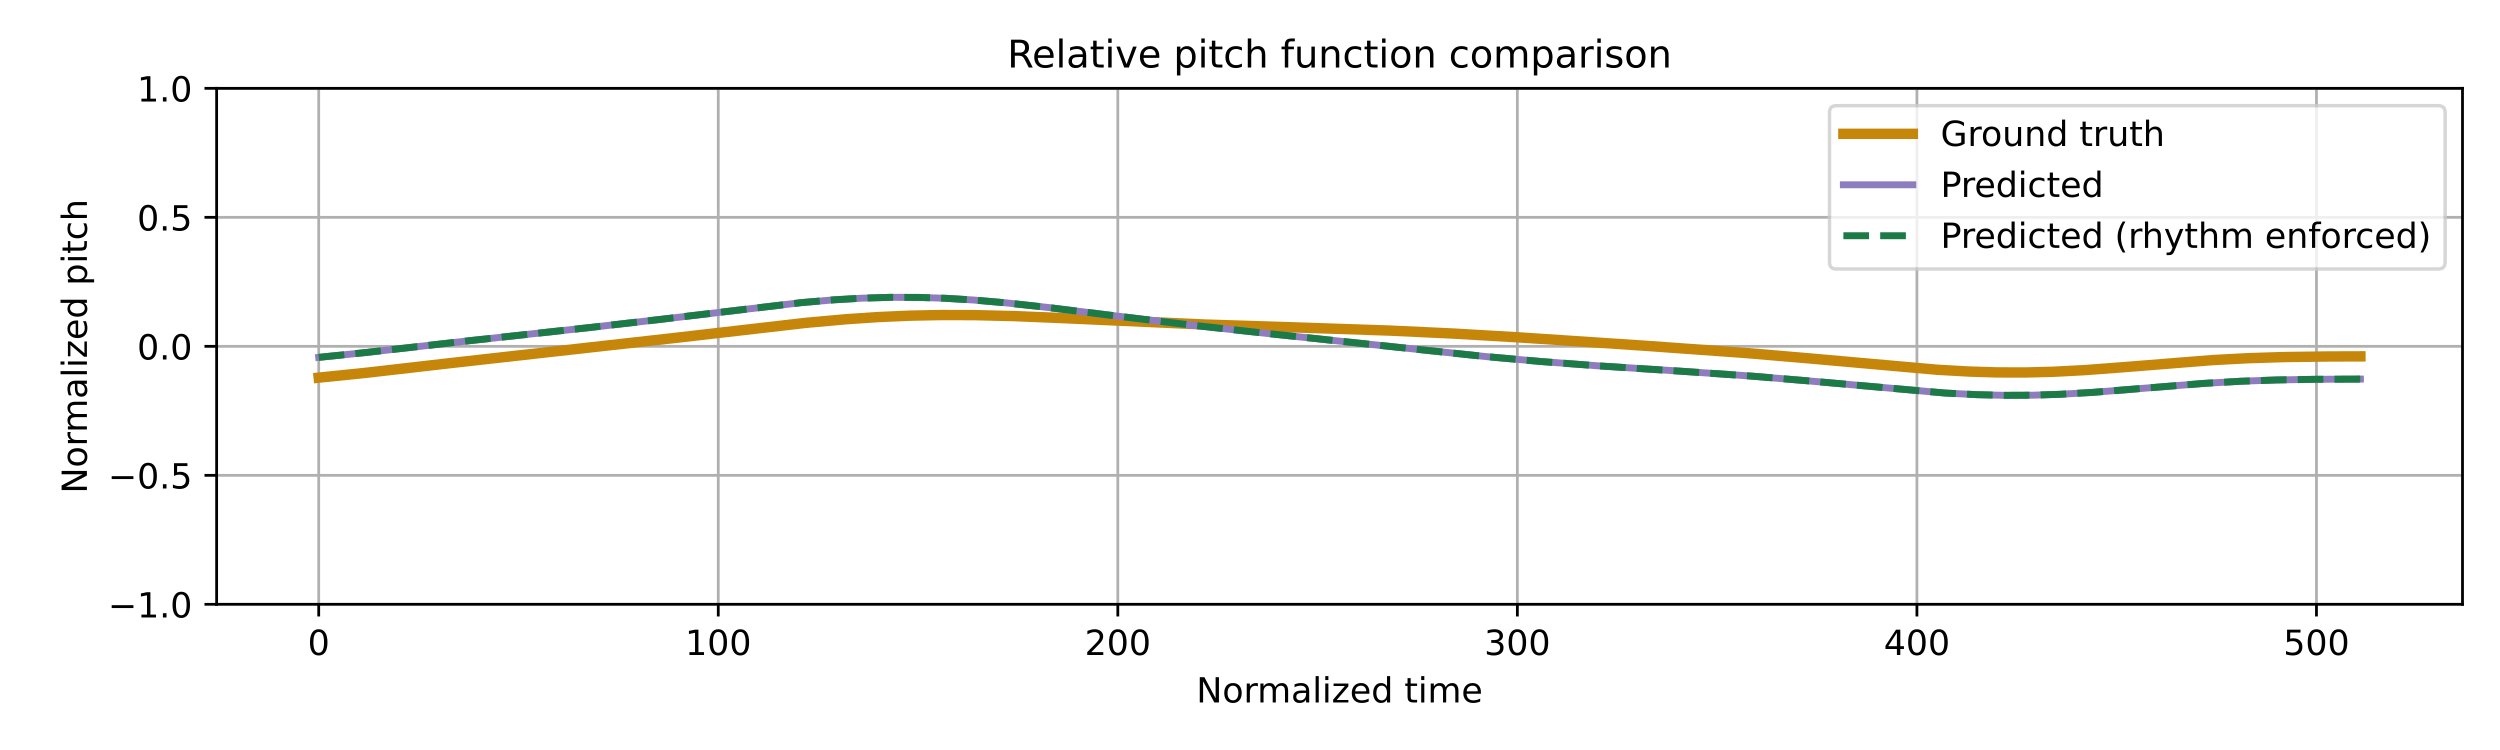
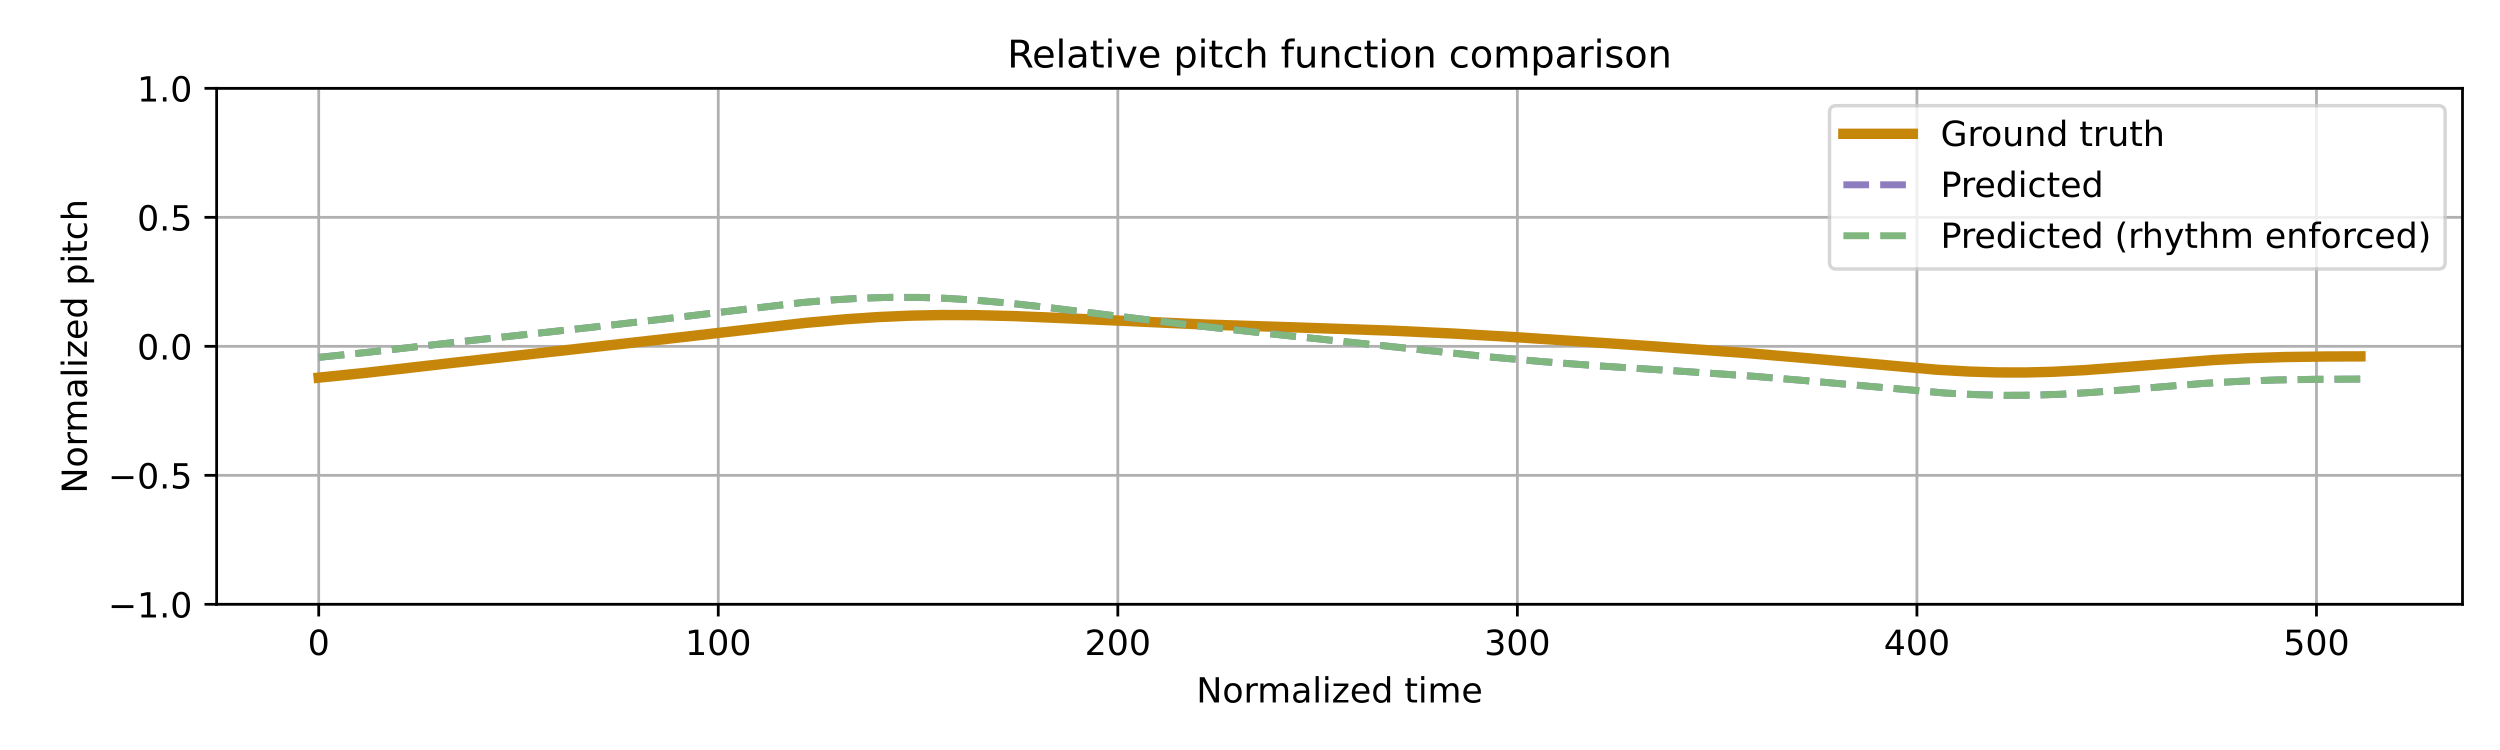
<svg xmlns="http://www.w3.org/2000/svg" xmlns:xlink="http://www.w3.org/1999/xlink" width="720pt" height="216pt" viewBox="0 0 720 216" version="1.1">
  <defs>
    <style type="text/css">*{stroke-linejoin: round; stroke-linecap: butt}</style>
  </defs>
  <g id="figure_1">
    <g id="patch_1">
      <path d="M 0 216  L 720 216  L 720 0  L 0 0  z " style="fill: #ffffff" />
    </g>
    <g id="axes_1">
      <g id="patch_2">
        <path d="M 62.39 174.04  L 709.2 174.04  L 709.2 25.44  L 62.39 25.44  z " style="fill: #ffffff" />
      </g>
      <g id="matplotlib.axis_1">
        <g id="xtick_1">
          <g id="line2d_1">
-             <path d="M 91.79 174.04  L 91.79 25.44  " clip-path="url(#pcff0e92bfe)" style="fill: none; stroke: #b0b0b0; stroke-width: 0.8; stroke-linecap: square" />
+             <path d="M 91.79 174.04  L 91.79 25.44  " clip-path="url(#p93e6e93499)" style="fill: none; stroke: #b0b0b0; stroke-width: 0.8; stroke-linecap: square" />
          </g>
          <g id="line2d_2">
            <defs>
-               <path id="m6e19267596" d="M 0 0  L 0 3.5  " style="stroke: #000000; stroke-width: 0.8" />
-             </defs>
-             <g>
-               <use xlink:href="#m6e19267596" x="91.79" y="174.04" style="stroke: #000000; stroke-width: 0.8" />
+               <path id="mc7305a6d9b" d="M 0 0  L 0 3.5  " style="stroke: #000000; stroke-width: 0.8" />
+             </defs>
+             <g>
+               <use xlink:href="#mc7305a6d9b" x="91.79" y="174.04" style="stroke: #000000; stroke-width: 0.8" />
            </g>
          </g>
          <g id="text_1">
            <g transform="translate(88.60921 188.6384) scale(0.1 -0.1)">
              <defs>
                <path id="DejaVuSans-30" d="M 2034 4250  Q 1547 4250 1301 3770  Q 1056 3291 1056 2328  Q 1056 1369 1301 889  Q 1547 409 2034 409  Q 2525 409 2770 889  Q 3016 1369 3016 2328  Q 3016 3291 2770 3770  Q 2525 4250 2034 4250  z M 2034 4750  Q 2819 4750 3233 4129  Q 3647 3509 3647 2328  Q 3647 1150 3233 529  Q 2819 -91 2034 -91  Q 1250 -91 836 529  Q 422 1150 422 2328  Q 422 3509 836 4129  Q 1250 4750 2034 4750  z " transform="scale(0.015625)" />
              </defs>
              <use xlink:href="#DejaVuSans-30" />
            </g>
          </g>
        </g>
        <g id="xtick_2">
          <g id="line2d_3">
-             <path d="M 206.861 174.04  L 206.861 25.44  " clip-path="url(#pcff0e92bfe)" style="fill: none; stroke: #b0b0b0; stroke-width: 0.8; stroke-linecap: square" />
+             <path d="M 206.861 174.04  L 206.861 25.44  " clip-path="url(#p93e6e93499)" style="fill: none; stroke: #b0b0b0; stroke-width: 0.8; stroke-linecap: square" />
          </g>
          <g id="line2d_4">
            <g>
-               <use xlink:href="#m6e19267596" x="206.861" y="174.04" style="stroke: #000000; stroke-width: 0.8" />
+               <use xlink:href="#mc7305a6d9b" x="206.861" y="174.04" style="stroke: #000000; stroke-width: 0.8" />
            </g>
          </g>
          <g id="text_2">
            <g transform="translate(197.317 188.6384) scale(0.1 -0.1)">
              <defs>
                <path id="DejaVuSans-31" d="M 794 531  L 1825 531  L 1825 4091  L 703 3866  L 703 4441  L 1819 4666  L 2450 4666  L 2450 531  L 3481 531  L 3481 0  L 794 0  L 794 531  z " transform="scale(0.015625)" />
              </defs>
              <use xlink:href="#DejaVuSans-31" />
              <use xlink:href="#DejaVuSans-30" transform="translate(63.62305 0)" />
              <use xlink:href="#DejaVuSans-30" transform="translate(127.2461 0)" />
            </g>
          </g>
        </g>
        <g id="xtick_3">
          <g id="line2d_5">
-             <path d="M 321.931 174.04  L 321.931 25.44  " clip-path="url(#pcff0e92bfe)" style="fill: none; stroke: #b0b0b0; stroke-width: 0.8; stroke-linecap: square" />
+             <path d="M 321.931 174.04  L 321.931 25.44  " clip-path="url(#p93e6e93499)" style="fill: none; stroke: #b0b0b0; stroke-width: 0.8; stroke-linecap: square" />
          </g>
          <g id="line2d_6">
            <g>
-               <use xlink:href="#m6e19267596" x="321.931" y="174.04" style="stroke: #000000; stroke-width: 0.8" />
+               <use xlink:href="#mc7305a6d9b" x="321.931" y="174.04" style="stroke: #000000; stroke-width: 0.8" />
            </g>
          </g>
          <g id="text_3">
            <g transform="translate(312.3872 188.6384) scale(0.1 -0.1)">
              <defs>
                <path id="DejaVuSans-32" d="M 1228 531  L 3431 531  L 3431 0  L 469 0  L 469 531  Q 828 903 1448 1529  Q 2069 2156 2228 2338  Q 2531 2678 2651 2914  Q 2772 3150 2772 3378  Q 2772 3750 2511 3984  Q 2250 4219 1831 4219  Q 1534 4219 1204 4116  Q 875 4013 500 3803  L 500 4441  Q 881 4594 1212 4672  Q 1544 4750 1819 4750  Q 2544 4750 2975 4387  Q 3406 4025 3406 3419  Q 3406 3131 3298 2873  Q 3191 2616 2906 2266  Q 2828 2175 2409 1742  Q 1991 1309 1228 531  z " transform="scale(0.015625)" />
              </defs>
              <use xlink:href="#DejaVuSans-32" />
              <use xlink:href="#DejaVuSans-30" transform="translate(63.62305 0)" />
              <use xlink:href="#DejaVuSans-30" transform="translate(127.2461 0)" />
            </g>
          </g>
        </g>
        <g id="xtick_4">
          <g id="line2d_7">
-             <path d="M 437.001 174.04  L 437.001 25.44  " clip-path="url(#pcff0e92bfe)" style="fill: none; stroke: #b0b0b0; stroke-width: 0.8; stroke-linecap: square" />
+             <path d="M 437.001 174.04  L 437.001 25.44  " clip-path="url(#p93e6e93499)" style="fill: none; stroke: #b0b0b0; stroke-width: 0.8; stroke-linecap: square" />
          </g>
          <g id="line2d_8">
            <g>
-               <use xlink:href="#m6e19267596" x="437.001" y="174.04" style="stroke: #000000; stroke-width: 0.8" />
+               <use xlink:href="#mc7305a6d9b" x="437.001" y="174.04" style="stroke: #000000; stroke-width: 0.8" />
            </g>
          </g>
          <g id="text_4">
            <g transform="translate(427.4575 188.6384) scale(0.1 -0.1)">
              <defs>
                <path id="DejaVuSans-33" d="M 2597 2516  Q 3050 2419 3304 2112  Q 3559 1806 3559 1356  Q 3559 666 3084 287  Q 2609 -91 1734 -91  Q 1441 -91 1130 -33  Q 819 25 488 141  L 488 750  Q 750 597 1062 519  Q 1375 441 1716 441  Q 2309 441 2620 675  Q 2931 909 2931 1356  Q 2931 1769 2642 2001  Q 2353 2234 1838 2234  L 1294 2234  L 1294 2753  L 1863 2753  Q 2328 2753 2575 2939  Q 2822 3125 2822 3475  Q 2822 3834 2567 4026  Q 2313 4219 1838 4219  Q 1578 4219 1281 4162  Q 984 4106 628 3988  L 628 4550  Q 988 4650 1302 4700  Q 1616 4750 1894 4750  Q 2613 4750 3031 4423  Q 3450 4097 3450 3541  Q 3450 3153 3228 2886  Q 3006 2619 2597 2516  z " transform="scale(0.015625)" />
              </defs>
              <use xlink:href="#DejaVuSans-33" />
              <use xlink:href="#DejaVuSans-30" transform="translate(63.62305 0)" />
              <use xlink:href="#DejaVuSans-30" transform="translate(127.2461 0)" />
            </g>
          </g>
        </g>
        <g id="xtick_5">
          <g id="line2d_9">
-             <path d="M 552.072 174.04  L 552.072 25.44  " clip-path="url(#pcff0e92bfe)" style="fill: none; stroke: #b0b0b0; stroke-width: 0.8; stroke-linecap: square" />
+             <path d="M 552.072 174.04  L 552.072 25.44  " clip-path="url(#p93e6e93499)" style="fill: none; stroke: #b0b0b0; stroke-width: 0.8; stroke-linecap: square" />
          </g>
          <g id="line2d_10">
            <g>
-               <use xlink:href="#m6e19267596" x="552.072" y="174.04" style="stroke: #000000; stroke-width: 0.8" />
+               <use xlink:href="#mc7305a6d9b" x="552.072" y="174.04" style="stroke: #000000; stroke-width: 0.8" />
            </g>
          </g>
          <g id="text_5">
            <g transform="translate(542.5278 188.6384) scale(0.1 -0.1)">
              <defs>
                <path id="DejaVuSans-34" d="M 2419 4116  L 825 1625  L 2419 1625  L 2419 4116  z M 2253 4666  L 3047 4666  L 3047 1625  L 3713 1625  L 3713 1100  L 3047 1100  L 3047 0  L 2419 0  L 2419 1100  L 313 1100  L 313 1709  L 2253 4666  z " transform="scale(0.015625)" />
              </defs>
              <use xlink:href="#DejaVuSans-34" />
              <use xlink:href="#DejaVuSans-30" transform="translate(63.62305 0)" />
              <use xlink:href="#DejaVuSans-30" transform="translate(127.2461 0)" />
            </g>
          </g>
        </g>
        <g id="xtick_6">
          <g id="line2d_11">
-             <path d="M 667.142 174.04  L 667.142 25.44  " clip-path="url(#pcff0e92bfe)" style="fill: none; stroke: #b0b0b0; stroke-width: 0.8; stroke-linecap: square" />
+             <path d="M 667.142 174.04  L 667.142 25.44  " clip-path="url(#p93e6e93499)" style="fill: none; stroke: #b0b0b0; stroke-width: 0.8; stroke-linecap: square" />
          </g>
          <g id="line2d_12">
            <g>
-               <use xlink:href="#m6e19267596" x="667.142" y="174.04" style="stroke: #000000; stroke-width: 0.8" />
+               <use xlink:href="#mc7305a6d9b" x="667.142" y="174.04" style="stroke: #000000; stroke-width: 0.8" />
            </g>
          </g>
          <g id="text_6">
            <g transform="translate(657.5981 188.6384) scale(0.1 -0.1)">
              <defs>
                <path id="DejaVuSans-35" d="M 691 4666  L 3169 4666  L 3169 4134  L 1269 4134  L 1269 2991  Q 1406 3038 1543 3061  Q 1681 3084 1819 3084  Q 2600 3084 3056 2656  Q 3513 2228 3513 1497  Q 3513 744 3044 326  Q 2575 -91 1722 -91  Q 1428 -91 1123 -41  Q 819 9 494 109  L 494 744  Q 775 591 1075 516  Q 1375 441 1709 441  Q 2250 441 2565 725  Q 2881 1009 2881 1497  Q 2881 1984 2565 2268  Q 2250 2553 1709 2553  Q 1456 2553 1204 2497  Q 953 2441 691 2322  L 691 4666  z " transform="scale(0.015625)" />
              </defs>
              <use xlink:href="#DejaVuSans-35" />
              <use xlink:href="#DejaVuSans-30" transform="translate(63.62305 0)" />
              <use xlink:href="#DejaVuSans-30" transform="translate(127.2461 0)" />
            </g>
          </g>
        </g>
        <g id="text_7">
          <g transform="translate(344.5544 202.3166) scale(0.1 -0.1)">
            <defs>
              <path id="DejaVuSans-4e" d="M 628 4666  L 1478 4666  L 3547 763  L 3547 4666  L 4159 4666  L 4159 0  L 3309 0  L 1241 3903  L 1241 0  L 628 0  L 628 4666  z " transform="scale(0.015625)" />
              <path id="DejaVuSans-6f" d="M 1959 3097  Q 1497 3097 1228 2736  Q 959 2375 959 1747  Q 959 1119 1226 758  Q 1494 397 1959 397  Q 2419 397 2687 759  Q 2956 1122 2956 1747  Q 2956 2369 2687 2733  Q 2419 3097 1959 3097  z M 1959 3584  Q 2709 3584 3137 3096  Q 3566 2609 3566 1747  Q 3566 888 3137 398  Q 2709 -91 1959 -91  Q 1206 -91 779 398  Q 353 888 353 1747  Q 353 2609 779 3096  Q 1206 3584 1959 3584  z " transform="scale(0.015625)" />
              <path id="DejaVuSans-72" d="M 2631 2963  Q 2534 3019 2420 3045  Q 2306 3072 2169 3072  Q 1681 3072 1420 2755  Q 1159 2438 1159 1844  L 1159 0  L 581 0  L 581 3500  L 1159 3500  L 1159 2956  Q 1341 3275 1631 3429  Q 1922 3584 2338 3584  Q 2397 3584 2469 3576  Q 2541 3569 2628 3553  L 2631 2963  z " transform="scale(0.015625)" />
              <path id="DejaVuSans-6d" d="M 3328 2828  Q 3544 3216 3844 3400  Q 4144 3584 4550 3584  Q 5097 3584 5394 3201  Q 5691 2819 5691 2113  L 5691 0  L 5113 0  L 5113 2094  Q 5113 2597 4934 2840  Q 4756 3084 4391 3084  Q 3944 3084 3684 2787  Q 3425 2491 3425 1978  L 3425 0  L 2847 0  L 2847 2094  Q 2847 2600 2669 2842  Q 2491 3084 2119 3084  Q 1678 3084 1418 2786  Q 1159 2488 1159 1978  L 1159 0  L 581 0  L 581 3500  L 1159 3500  L 1159 2956  Q 1356 3278 1631 3431  Q 1906 3584 2284 3584  Q 2666 3584 2933 3390  Q 3200 3197 3328 2828  z " transform="scale(0.015625)" />
              <path id="DejaVuSans-61" d="M 2194 1759  Q 1497 1759 1228 1600  Q 959 1441 959 1056  Q 959 750 1161 570  Q 1363 391 1709 391  Q 2188 391 2477 730  Q 2766 1069 2766 1631  L 2766 1759  L 2194 1759  z M 3341 1997  L 3341 0  L 2766 0  L 2766 531  Q 2569 213 2275 61  Q 1981 -91 1556 -91  Q 1019 -91 701 211  Q 384 513 384 1019  Q 384 1609 779 1909  Q 1175 2209 1959 2209  L 2766 2209  L 2766 2266  Q 2766 2663 2505 2880  Q 2244 3097 1772 3097  Q 1472 3097 1187 3025  Q 903 2953 641 2809  L 641 3341  Q 956 3463 1253 3523  Q 1550 3584 1831 3584  Q 2591 3584 2966 3190  Q 3341 2797 3341 1997  z " transform="scale(0.015625)" />
              <path id="DejaVuSans-6c" d="M 603 4863  L 1178 4863  L 1178 0  L 603 0  L 603 4863  z " transform="scale(0.015625)" />
              <path id="DejaVuSans-69" d="M 603 3500  L 1178 3500  L 1178 0  L 603 0  L 603 3500  z M 603 4863  L 1178 4863  L 1178 4134  L 603 4134  L 603 4863  z " transform="scale(0.015625)" />
              <path id="DejaVuSans-7a" d="M 353 3500  L 3084 3500  L 3084 2975  L 922 459  L 3084 459  L 3084 0  L 275 0  L 275 525  L 2438 3041  L 353 3041  L 353 3500  z " transform="scale(0.015625)" />
              <path id="DejaVuSans-65" d="M 3597 1894  L 3597 1613  L 953 1613  Q 991 1019 1311 708  Q 1631 397 2203 397  Q 2534 397 2845 478  Q 3156 559 3463 722  L 3463 178  Q 3153 47 2828 -22  Q 2503 -91 2169 -91  Q 1331 -91 842 396  Q 353 884 353 1716  Q 353 2575 817 3079  Q 1281 3584 2069 3584  Q 2775 3584 3186 3129  Q 3597 2675 3597 1894  z M 3022 2063  Q 3016 2534 2758 2815  Q 2500 3097 2075 3097  Q 1594 3097 1305 2825  Q 1016 2553 972 2059  L 3022 2063  z " transform="scale(0.015625)" />
              <path id="DejaVuSans-64" d="M 2906 2969  L 2906 4863  L 3481 4863  L 3481 0  L 2906 0  L 2906 525  Q 2725 213 2448 61  Q 2172 -91 1784 -91  Q 1150 -91 751 415  Q 353 922 353 1747  Q 353 2572 751 3078  Q 1150 3584 1784 3584  Q 2172 3584 2448 3432  Q 2725 3281 2906 2969  z M 947 1747  Q 947 1113 1208 752  Q 1469 391 1925 391  Q 2381 391 2643 752  Q 2906 1113 2906 1747  Q 2906 2381 2643 2742  Q 2381 3103 1925 3103  Q 1469 3103 1208 2742  Q 947 2381 947 1747  z " transform="scale(0.015625)" />
              <path id="DejaVuSans-20" transform="scale(0.015625)" />
              <path id="DejaVuSans-74" d="M 1172 4494  L 1172 3500  L 2356 3500  L 2356 3053  L 1172 3053  L 1172 1153  Q 1172 725 1289 603  Q 1406 481 1766 481  L 2356 481  L 2356 0  L 1766 0  Q 1100 0 847 248  Q 594 497 594 1153  L 594 3053  L 172 3053  L 172 3500  L 594 3500  L 594 4494  L 1172 4494  z " transform="scale(0.015625)" />
            </defs>
            <use xlink:href="#DejaVuSans-4e" />
            <use xlink:href="#DejaVuSans-6f" transform="translate(74.80469 0)" />
            <use xlink:href="#DejaVuSans-72" transform="translate(135.9863 0)" />
            <use xlink:href="#DejaVuSans-6d" transform="translate(175.3496 0)" />
            <use xlink:href="#DejaVuSans-61" transform="translate(272.7617 0)" />
            <use xlink:href="#DejaVuSans-6c" transform="translate(334.041 0)" />
            <use xlink:href="#DejaVuSans-69" transform="translate(361.8242 0)" />
            <use xlink:href="#DejaVuSans-7a" transform="translate(389.6074 0)" />
            <use xlink:href="#DejaVuSans-65" transform="translate(442.0977 0)" />
            <use xlink:href="#DejaVuSans-64" transform="translate(503.6211 0)" />
            <use xlink:href="#DejaVuSans-20" transform="translate(567.0977 0)" />
            <use xlink:href="#DejaVuSans-74" transform="translate(598.8848 0)" />
            <use xlink:href="#DejaVuSans-69" transform="translate(638.0938 0)" />
            <use xlink:href="#DejaVuSans-6d" transform="translate(665.877 0)" />
            <use xlink:href="#DejaVuSans-65" transform="translate(763.2891 0)" />
          </g>
        </g>
      </g>
      <g id="matplotlib.axis_2">
        <g id="ytick_1">
          <g id="line2d_13">
-             <path d="M 62.39 174.04  L 709.2 174.04  " clip-path="url(#pcff0e92bfe)" style="fill: none; stroke: #b0b0b0; stroke-width: 0.8; stroke-linecap: square" />
+             <path d="M 62.39 174.04  L 709.2 174.04  " clip-path="url(#p93e6e93499)" style="fill: none; stroke: #b0b0b0; stroke-width: 0.8; stroke-linecap: square" />
          </g>
          <g id="line2d_14">
            <defs>
-               <path id="m611359f907" d="M 0 0  L -3.5 0  " style="stroke: #000000; stroke-width: 0.8" />
-             </defs>
-             <g>
-               <use xlink:href="#m611359f907" x="62.39" y="174.04" style="stroke: #000000; stroke-width: 0.8" />
+               <path id="m1ea85ac922" d="M 0 0  L -3.5 0  " style="stroke: #000000; stroke-width: 0.8" />
+             </defs>
+             <g>
+               <use xlink:href="#m1ea85ac922" x="62.39" y="174.04" style="stroke: #000000; stroke-width: 0.8" />
            </g>
          </g>
          <g id="text_8">
            <g transform="translate(31.10719 177.8392) scale(0.1 -0.1)">
              <defs>
                <path id="DejaVuSans-2212" d="M 678 2272  L 4684 2272  L 4684 1741  L 678 1741  L 678 2272  z " transform="scale(0.015625)" />
                <path id="DejaVuSans-2e" d="M 684 794  L 1344 794  L 1344 0  L 684 0  L 684 794  z " transform="scale(0.015625)" />
              </defs>
              <use xlink:href="#DejaVuSans-2212" />
              <use xlink:href="#DejaVuSans-31" transform="translate(83.78906 0)" />
              <use xlink:href="#DejaVuSans-2e" transform="translate(147.4121 0)" />
              <use xlink:href="#DejaVuSans-30" transform="translate(179.1992 0)" />
            </g>
          </g>
        </g>
        <g id="ytick_2">
          <g id="line2d_15">
-             <path d="M 62.39 136.89  L 709.2 136.89  " clip-path="url(#pcff0e92bfe)" style="fill: none; stroke: #b0b0b0; stroke-width: 0.8; stroke-linecap: square" />
+             <path d="M 62.39 136.89  L 709.2 136.89  " clip-path="url(#p93e6e93499)" style="fill: none; stroke: #b0b0b0; stroke-width: 0.8; stroke-linecap: square" />
          </g>
          <g id="line2d_16">
            <g>
-               <use xlink:href="#m611359f907" x="62.39" y="136.89" style="stroke: #000000; stroke-width: 0.8" />
+               <use xlink:href="#m1ea85ac922" x="62.39" y="136.89" style="stroke: #000000; stroke-width: 0.8" />
            </g>
          </g>
          <g id="text_9">
            <g transform="translate(31.10719 140.6892) scale(0.1 -0.1)">
              <use xlink:href="#DejaVuSans-2212" />
              <use xlink:href="#DejaVuSans-30" transform="translate(83.78906 0)" />
              <use xlink:href="#DejaVuSans-2e" transform="translate(147.4121 0)" />
              <use xlink:href="#DejaVuSans-35" transform="translate(179.1992 0)" />
            </g>
          </g>
        </g>
        <g id="ytick_3">
          <g id="line2d_17">
-             <path d="M 62.39 99.74  L 709.2 99.74  " clip-path="url(#pcff0e92bfe)" style="fill: none; stroke: #b0b0b0; stroke-width: 0.8; stroke-linecap: square" />
+             <path d="M 62.39 99.74  L 709.2 99.74  " clip-path="url(#p93e6e93499)" style="fill: none; stroke: #b0b0b0; stroke-width: 0.8; stroke-linecap: square" />
          </g>
          <g id="line2d_18">
            <g>
-               <use xlink:href="#m611359f907" x="62.39" y="99.74" style="stroke: #000000; stroke-width: 0.8" />
+               <use xlink:href="#m1ea85ac922" x="62.39" y="99.74" style="stroke: #000000; stroke-width: 0.8" />
            </g>
          </g>
          <g id="text_10">
            <g transform="translate(39.48687 103.5392) scale(0.1 -0.1)">
              <use xlink:href="#DejaVuSans-30" />
              <use xlink:href="#DejaVuSans-2e" transform="translate(63.62305 0)" />
              <use xlink:href="#DejaVuSans-30" transform="translate(95.41016 0)" />
            </g>
          </g>
        </g>
        <g id="ytick_4">
          <g id="line2d_19">
-             <path d="M 62.39 62.59  L 709.2 62.59  " clip-path="url(#pcff0e92bfe)" style="fill: none; stroke: #b0b0b0; stroke-width: 0.8; stroke-linecap: square" />
+             <path d="M 62.39 62.59  L 709.2 62.59  " clip-path="url(#p93e6e93499)" style="fill: none; stroke: #b0b0b0; stroke-width: 0.8; stroke-linecap: square" />
          </g>
          <g id="line2d_20">
            <g>
-               <use xlink:href="#m611359f907" x="62.39" y="62.59" style="stroke: #000000; stroke-width: 0.8" />
+               <use xlink:href="#m1ea85ac922" x="62.39" y="62.59" style="stroke: #000000; stroke-width: 0.8" />
            </g>
          </g>
          <g id="text_11">
            <g transform="translate(39.48687 66.38922) scale(0.1 -0.1)">
              <use xlink:href="#DejaVuSans-30" />
              <use xlink:href="#DejaVuSans-2e" transform="translate(63.62305 0)" />
              <use xlink:href="#DejaVuSans-35" transform="translate(95.41016 0)" />
            </g>
          </g>
        </g>
        <g id="ytick_5">
          <g id="line2d_21">
-             <path d="M 62.39 25.44  L 709.2 25.44  " clip-path="url(#pcff0e92bfe)" style="fill: none; stroke: #b0b0b0; stroke-width: 0.8; stroke-linecap: square" />
+             <path d="M 62.39 25.44  L 709.2 25.44  " clip-path="url(#p93e6e93499)" style="fill: none; stroke: #b0b0b0; stroke-width: 0.8; stroke-linecap: square" />
          </g>
          <g id="line2d_22">
            <g>
-               <use xlink:href="#m611359f907" x="62.39" y="25.44" style="stroke: #000000; stroke-width: 0.8" />
+               <use xlink:href="#m1ea85ac922" x="62.39" y="25.44" style="stroke: #000000; stroke-width: 0.8" />
            </g>
          </g>
          <g id="text_12">
            <g transform="translate(39.48687 29.23922) scale(0.1 -0.1)">
              <use xlink:href="#DejaVuSans-31" />
              <use xlink:href="#DejaVuSans-2e" transform="translate(63.62305 0)" />
              <use xlink:href="#DejaVuSans-30" transform="translate(95.41016 0)" />
            </g>
          </g>
        </g>
        <g id="text_13">
          <g transform="translate(25.0275 142.1259) rotate(-90) scale(0.1 -0.1)">
            <defs>
              <path id="DejaVuSans-70" d="M 1159 525  L 1159 -1331  L 581 -1331  L 581 3500  L 1159 3500  L 1159 2969  Q 1341 3281 1617 3432  Q 1894 3584 2278 3584  Q 2916 3584 3314 3078  Q 3713 2572 3713 1747  Q 3713 922 3314 415  Q 2916 -91 2278 -91  Q 1894 -91 1617 61  Q 1341 213 1159 525  z M 3116 1747  Q 3116 2381 2855 2742  Q 2594 3103 2138 3103  Q 1681 3103 1420 2742  Q 1159 2381 1159 1747  Q 1159 1113 1420 752  Q 1681 391 2138 391  Q 2594 391 2855 752  Q 3116 1113 3116 1747  z " transform="scale(0.015625)" />
              <path id="DejaVuSans-63" d="M 3122 3366  L 3122 2828  Q 2878 2963 2633 3030  Q 2388 3097 2138 3097  Q 1578 3097 1268 2742  Q 959 2388 959 1747  Q 959 1106 1268 751  Q 1578 397 2138 397  Q 2388 397 2633 464  Q 2878 531 3122 666  L 3122 134  Q 2881 22 2623 -34  Q 2366 -91 2075 -91  Q 1284 -91 818 406  Q 353 903 353 1747  Q 353 2603 823 3093  Q 1294 3584 2113 3584  Q 2378 3584 2631 3529  Q 2884 3475 3122 3366  z " transform="scale(0.015625)" />
              <path id="DejaVuSans-68" d="M 3513 2113  L 3513 0  L 2938 0  L 2938 2094  Q 2938 2591 2744 2837  Q 2550 3084 2163 3084  Q 1697 3084 1428 2787  Q 1159 2491 1159 1978  L 1159 0  L 581 0  L 581 4863  L 1159 4863  L 1159 2956  Q 1366 3272 1645 3428  Q 1925 3584 2291 3584  Q 2894 3584 3203 3211  Q 3513 2838 3513 2113  z " transform="scale(0.015625)" />
            </defs>
            <use xlink:href="#DejaVuSans-4e" />
            <use xlink:href="#DejaVuSans-6f" transform="translate(74.80469 0)" />
            <use xlink:href="#DejaVuSans-72" transform="translate(135.9863 0)" />
            <use xlink:href="#DejaVuSans-6d" transform="translate(175.3496 0)" />
            <use xlink:href="#DejaVuSans-61" transform="translate(272.7617 0)" />
            <use xlink:href="#DejaVuSans-6c" transform="translate(334.041 0)" />
            <use xlink:href="#DejaVuSans-69" transform="translate(361.8242 0)" />
            <use xlink:href="#DejaVuSans-7a" transform="translate(389.6074 0)" />
            <use xlink:href="#DejaVuSans-65" transform="translate(442.0977 0)" />
            <use xlink:href="#DejaVuSans-64" transform="translate(503.6211 0)" />
            <use xlink:href="#DejaVuSans-20" transform="translate(567.0977 0)" />
            <use xlink:href="#DejaVuSans-70" transform="translate(598.8848 0)" />
            <use xlink:href="#DejaVuSans-69" transform="translate(662.3613 0)" />
            <use xlink:href="#DejaVuSans-74" transform="translate(690.1445 0)" />
            <use xlink:href="#DejaVuSans-63" transform="translate(729.3535 0)" />
            <use xlink:href="#DejaVuSans-68" transform="translate(784.334 0)" />
          </g>
        </g>
      </g>
      <g id="line2d_23">
-         <path d="M 91.79 108.765  L 105.599 107.347  L 129.764 104.571  L 159.682 101.214  L 194.203 97.345  L 232.176 92.972  L 243.683 91.937  L 252.889 91.316  L 262.094 90.91  L 271.3 90.728  L 280.506 90.755  L 292.013 91.032  L 306.972 91.656  L 347.246 93.471  L 372.562 94.277  L 400.179 95.207  L 418.59 96.065  L 438.152 97.211  L 473.824 99.583  L 502.591 101.648  L 521.003 103.21  L 557.825 106.48  L 567.031 107.003  L 575.086 107.252  L 583.141 107.278  L 591.195 107.076  L 600.401 106.595  L 611.908 105.725  L 637.224 103.705  L 647.58 103.156  L 657.936 102.83  L 670.594 102.666  L 679.8 102.635  L 679.8 102.635  " clip-path="url(#pcff0e92bfe)" style="fill: none; stroke: #c5860a; stroke-width: 3; stroke-linecap: square" />
+         <path d="M 91.79 108.765  L 105.599 107.347  L 129.764 104.571  L 159.682 101.214  L 194.203 97.345  L 232.176 92.972  L 243.683 91.937  L 252.889 91.316  L 262.094 90.91  L 271.3 90.728  L 280.506 90.755  L 292.013 91.032  L 306.972 91.656  L 347.246 93.471  L 372.562 94.277  L 400.179 95.207  L 418.59 96.065  L 438.152 97.211  L 473.824 99.583  L 502.591 101.648  L 521.003 103.21  L 557.825 106.48  L 567.031 107.003  L 575.086 107.252  L 583.141 107.278  L 591.195 107.076  L 600.401 106.595  L 611.908 105.725  L 637.224 103.705  L 647.58 103.156  L 657.936 102.83  L 670.594 102.666  L 679.8 102.635  L 679.8 102.635  " clip-path="url(#p93e6e93499)" style="fill: none; stroke: #c5860a; stroke-width: 3; stroke-linecap: square" />
      </g>
      <g id="line2d_24">
-         <path d="M 91.79 102.921  L 105.599 101.497  L 135.517 98.084  L 170.038 94.306  L 190.751 91.918  L 231.025 87.13  L 240.231 86.346  L 248.286 85.874  L 256.341 85.636  L 264.396 85.65  L 272.451 85.916  L 280.506 86.413  L 289.711 87.219  L 301.218 88.483  L 320.78 90.919  L 342.644 93.571  L 365.658 96.115  L 427.796 102.682  L 443.905 104.124  L 460.015 105.346  L 485.331 106.991  L 504.893 108.353  L 521.003 109.709  L 560.126 113.191  L 569.332 113.665  L 577.387 113.857  L 585.442 113.817  L 593.497 113.549  L 602.702 113.004  L 615.36 111.988  L 634.922 110.403  L 645.278 109.801  L 655.635 109.427  L 667.142 109.234  L 679.8 109.177  L 679.8 109.177  " clip-path="url(#pcff0e92bfe)" style="fill: none; stroke: #8e7dbe; stroke-width: 2; stroke-linecap: square" />
+         <path d="M 91.79 102.921  L 105.599 101.497  L 135.517 98.084  L 170.038 94.306  L 190.751 91.918  L 231.025 87.13  L 240.231 86.346  L 248.286 85.874  L 256.341 85.636  L 264.396 85.65  L 272.451 85.916  L 280.506 86.413  L 289.711 87.219  L 301.218 88.483  L 320.78 90.919  L 342.644 93.571  L 365.658 96.115  L 427.796 102.682  L 443.905 104.124  L 460.015 105.346  L 485.331 106.991  L 504.893 108.353  L 521.003 109.709  L 560.126 113.191  L 569.332 113.665  L 577.387 113.857  L 585.442 113.817  L 593.497 113.549  L 602.702 113.004  L 615.36 111.988  L 634.922 110.403  L 645.278 109.801  L 655.635 109.427  L 667.142 109.234  L 679.8 109.177  L 679.8 109.177  " clip-path="url(#p93e6e93499)" style="fill: none; stroke-dasharray: 7.4,3.2; stroke-dashoffset: 0; stroke: #8e7dbe; stroke-width: 2" />
      </g>
      <g id="line2d_25">
-         <path d="M 91.79 102.921  L 105.599 101.497  L 135.517 98.084  L 170.038 94.306  L 190.751 91.918  L 231.025 87.13  L 240.231 86.346  L 248.286 85.874  L 256.341 85.636  L 264.396 85.65  L 272.451 85.916  L 280.506 86.413  L 289.711 87.219  L 301.218 88.483  L 320.78 90.919  L 342.644 93.571  L 365.658 96.115  L 427.796 102.682  L 443.905 104.124  L 460.015 105.346  L 485.331 106.991  L 504.893 108.353  L 521.003 109.709  L 560.126 113.191  L 569.332 113.665  L 577.387 113.857  L 585.442 113.817  L 593.497 113.549  L 602.702 113.004  L 615.36 111.988  L 634.922 110.403  L 645.278 109.801  L 655.635 109.427  L 667.142 109.234  L 679.8 109.177  L 679.8 109.177  " clip-path="url(#pcff0e92bfe)" style="fill: none; stroke-dasharray: 7.4,3.2; stroke-dashoffset: 0; stroke: #1b7a46; stroke-width: 2" />
+         <path d="M 91.79 102.921  L 105.599 101.497  L 135.517 98.084  L 170.038 94.306  L 190.751 91.918  L 231.025 87.13  L 240.231 86.346  L 248.286 85.874  L 256.341 85.636  L 264.396 85.65  L 272.451 85.916  L 280.506 86.413  L 289.711 87.219  L 301.218 88.483  L 320.78 90.919  L 342.644 93.571  L 365.658 96.115  L 427.796 102.682  L 443.905 104.124  L 460.015 105.346  L 485.331 106.991  L 504.893 108.353  L 521.003 109.709  L 560.126 113.191  L 569.332 113.665  L 577.387 113.857  L 585.442 113.817  L 593.497 113.549  L 602.702 113.004  L 615.36 111.988  L 634.922 110.403  L 645.278 109.801  L 655.635 109.427  L 667.142 109.234  L 679.8 109.177  L 679.8 109.177  " clip-path="url(#p93e6e93499)" style="fill: none; stroke-dasharray: 7.4,3.2; stroke-dashoffset: 0; stroke: #7fb77e; stroke-width: 2" />
      </g>
      <g id="patch_3">
        <path d="M 62.39 174.04  L 62.39 25.44  " style="fill: none; stroke: #000000; stroke-width: 0.8; stroke-linejoin: miter; stroke-linecap: square" />
      </g>
      <g id="patch_4">
        <path d="M 709.2 174.04  L 709.2 25.44  " style="fill: none; stroke: #000000; stroke-width: 0.8; stroke-linejoin: miter; stroke-linecap: square" />
      </g>
      <g id="patch_5">
        <path d="M 62.39 174.04  L 709.2 174.04  " style="fill: none; stroke: #000000; stroke-width: 0.8; stroke-linejoin: miter; stroke-linecap: square" />
      </g>
      <g id="patch_6">
        <path d="M 62.39 25.44  L 709.2 25.44  " style="fill: none; stroke: #000000; stroke-width: 0.8; stroke-linejoin: miter; stroke-linecap: square" />
      </g>
      <g id="text_14">
        <g transform="translate(290.1045 19.44) scale(0.11 -0.11)">
          <defs>
            <path id="DejaVuSans-52" d="M 2841 2188  Q 3044 2119 3236 1894  Q 3428 1669 3622 1275  L 4263 0  L 3584 0  L 2988 1197  Q 2756 1666 2539 1819  Q 2322 1972 1947 1972  L 1259 1972  L 1259 0  L 628 0  L 628 4666  L 2053 4666  Q 2853 4666 3247 4331  Q 3641 3997 3641 3322  Q 3641 2881 3436 2590  Q 3231 2300 2841 2188  z M 1259 4147  L 1259 2491  L 2053 2491  Q 2509 2491 2742 2702  Q 2975 2913 2975 3322  Q 2975 3731 2742 3939  Q 2509 4147 2053 4147  L 1259 4147  z " transform="scale(0.015625)" />
            <path id="DejaVuSans-76" d="M 191 3500  L 800 3500  L 1894 563  L 2988 3500  L 3597 3500  L 2284 0  L 1503 0  L 191 3500  z " transform="scale(0.015625)" />
            <path id="DejaVuSans-66" d="M 2375 4863  L 2375 4384  L 1825 4384  Q 1516 4384 1395 4259  Q 1275 4134 1275 3809  L 1275 3500  L 2222 3500  L 2222 3053  L 1275 3053  L 1275 0  L 697 0  L 697 3053  L 147 3053  L 147 3500  L 697 3500  L 697 3744  Q 697 4328 969 4595  Q 1241 4863 1831 4863  L 2375 4863  z " transform="scale(0.015625)" />
            <path id="DejaVuSans-75" d="M 544 1381  L 544 3500  L 1119 3500  L 1119 1403  Q 1119 906 1312 657  Q 1506 409 1894 409  Q 2359 409 2629 706  Q 2900 1003 2900 1516  L 2900 3500  L 3475 3500  L 3475 0  L 2900 0  L 2900 538  Q 2691 219 2414 64  Q 2138 -91 1772 -91  Q 1169 -91 856 284  Q 544 659 544 1381  z M 1991 3584  L 1991 3584  z " transform="scale(0.015625)" />
            <path id="DejaVuSans-6e" d="M 3513 2113  L 3513 0  L 2938 0  L 2938 2094  Q 2938 2591 2744 2837  Q 2550 3084 2163 3084  Q 1697 3084 1428 2787  Q 1159 2491 1159 1978  L 1159 0  L 581 0  L 581 3500  L 1159 3500  L 1159 2956  Q 1366 3272 1645 3428  Q 1925 3584 2291 3584  Q 2894 3584 3203 3211  Q 3513 2838 3513 2113  z " transform="scale(0.015625)" />
            <path id="DejaVuSans-73" d="M 2834 3397  L 2834 2853  Q 2591 2978 2328 3040  Q 2066 3103 1784 3103  Q 1356 3103 1142 2972  Q 928 2841 928 2578  Q 928 2378 1081 2264  Q 1234 2150 1697 2047  L 1894 2003  Q 2506 1872 2764 1633  Q 3022 1394 3022 966  Q 3022 478 2636 193  Q 2250 -91 1575 -91  Q 1294 -91 989 -36  Q 684 19 347 128  L 347 722  Q 666 556 975 473  Q 1284 391 1588 391  Q 1994 391 2212 530  Q 2431 669 2431 922  Q 2431 1156 2273 1281  Q 2116 1406 1581 1522  L 1381 1569  Q 847 1681 609 1914  Q 372 2147 372 2553  Q 372 3047 722 3315  Q 1072 3584 1716 3584  Q 2034 3584 2315 3537  Q 2597 3491 2834 3397  z " transform="scale(0.015625)" />
          </defs>
          <use xlink:href="#DejaVuSans-52" />
          <use xlink:href="#DejaVuSans-65" transform="translate(64.98242 0)" />
          <use xlink:href="#DejaVuSans-6c" transform="translate(126.5059 0)" />
          <use xlink:href="#DejaVuSans-61" transform="translate(154.2891 0)" />
          <use xlink:href="#DejaVuSans-74" transform="translate(215.5684 0)" />
          <use xlink:href="#DejaVuSans-69" transform="translate(254.7773 0)" />
          <use xlink:href="#DejaVuSans-76" transform="translate(282.5605 0)" />
          <use xlink:href="#DejaVuSans-65" transform="translate(341.7402 0)" />
          <use xlink:href="#DejaVuSans-20" transform="translate(403.2637 0)" />
          <use xlink:href="#DejaVuSans-70" transform="translate(435.0508 0)" />
          <use xlink:href="#DejaVuSans-69" transform="translate(498.5273 0)" />
          <use xlink:href="#DejaVuSans-74" transform="translate(526.3105 0)" />
          <use xlink:href="#DejaVuSans-63" transform="translate(565.5195 0)" />
          <use xlink:href="#DejaVuSans-68" transform="translate(620.5 0)" />
          <use xlink:href="#DejaVuSans-20" transform="translate(683.8789 0)" />
          <use xlink:href="#DejaVuSans-66" transform="translate(715.666 0)" />
          <use xlink:href="#DejaVuSans-75" transform="translate(750.8711 0)" />
          <use xlink:href="#DejaVuSans-6e" transform="translate(814.25 0)" />
          <use xlink:href="#DejaVuSans-63" transform="translate(877.6289 0)" />
          <use xlink:href="#DejaVuSans-74" transform="translate(932.6094 0)" />
          <use xlink:href="#DejaVuSans-69" transform="translate(971.8184 0)" />
          <use xlink:href="#DejaVuSans-6f" transform="translate(999.6016 0)" />
          <use xlink:href="#DejaVuSans-6e" transform="translate(1060.783 0)" />
          <use xlink:href="#DejaVuSans-20" transform="translate(1124.162 0)" />
          <use xlink:href="#DejaVuSans-63" transform="translate(1155.949 0)" />
          <use xlink:href="#DejaVuSans-6f" transform="translate(1210.93 0)" />
          <use xlink:href="#DejaVuSans-6d" transform="translate(1272.111 0)" />
          <use xlink:href="#DejaVuSans-70" transform="translate(1369.523 0)" />
          <use xlink:href="#DejaVuSans-61" transform="translate(1433 0)" />
          <use xlink:href="#DejaVuSans-72" transform="translate(1494.279 0)" />
          <use xlink:href="#DejaVuSans-69" transform="translate(1535.393 0)" />
          <use xlink:href="#DejaVuSans-73" transform="translate(1563.176 0)" />
          <use xlink:href="#DejaVuSans-6f" transform="translate(1615.275 0)" />
          <use xlink:href="#DejaVuSans-6e" transform="translate(1676.457 0)" />
        </g>
      </g>
      <g id="legend_1">
        <g id="patch_7">
          <path d="M 528.894 77.474  L 702.2 77.474  Q 704.2 77.474 704.2 75.474  L 704.2 32.44  Q 704.2 30.44 702.2 30.44  L 528.894 30.44  Q 526.894 30.44 526.894 32.44  L 526.894 75.474  Q 526.894 77.474 528.894 77.474  z " style="fill: #ffffff; opacity: 0.8; stroke: #cccccc; stroke-linejoin: miter" />
        </g>
        <g id="line2d_26">
          <path d="M 530.894 38.538  L 540.894 38.538  L 550.894 38.538  " style="fill: none; stroke: #c5860a; stroke-width: 3; stroke-linecap: square" />
        </g>
        <g id="text_15">
          <g transform="translate(558.8937 42.03844) scale(0.1 -0.1)">
            <defs>
              <path id="DejaVuSans-47" d="M 3809 666  L 3809 1919  L 2778 1919  L 2778 2438  L 4434 2438  L 4434 434  Q 4069 175 3628 42  Q 3188 -91 2688 -91  Q 1594 -91 976 548  Q 359 1188 359 2328  Q 359 3472 976 4111  Q 1594 4750 2688 4750  Q 3144 4750 3555 4637  Q 3966 4525 4313 4306  L 4313 3634  Q 3963 3931 3569 4081  Q 3175 4231 2741 4231  Q 1884 4231 1454 3753  Q 1025 3275 1025 2328  Q 1025 1384 1454 906  Q 1884 428 2741 428  Q 3075 428 3337 486  Q 3600 544 3809 666  z " transform="scale(0.015625)" />
            </defs>
            <use xlink:href="#DejaVuSans-47" />
            <use xlink:href="#DejaVuSans-72" transform="translate(77.49023 0)" />
            <use xlink:href="#DejaVuSans-6f" transform="translate(116.3535 0)" />
            <use xlink:href="#DejaVuSans-75" transform="translate(177.5352 0)" />
            <use xlink:href="#DejaVuSans-6e" transform="translate(240.9141 0)" />
            <use xlink:href="#DejaVuSans-64" transform="translate(304.293 0)" />
            <use xlink:href="#DejaVuSans-20" transform="translate(367.7695 0)" />
            <use xlink:href="#DejaVuSans-74" transform="translate(399.5566 0)" />
            <use xlink:href="#DejaVuSans-72" transform="translate(438.7656 0)" />
            <use xlink:href="#DejaVuSans-75" transform="translate(479.8789 0)" />
            <use xlink:href="#DejaVuSans-74" transform="translate(543.2578 0)" />
            <use xlink:href="#DejaVuSans-68" transform="translate(582.4668 0)" />
          </g>
        </g>
        <g id="line2d_27">
-           <path d="M 530.894 53.217  L 540.894 53.217  L 550.894 53.217  " style="fill: none; stroke: #8e7dbe; stroke-width: 2; stroke-linecap: square" />
+           <path d="M 530.894 53.217  L 540.894 53.217  L 550.894 53.217  " style="fill: none; stroke-dasharray: 7.4,3.2; stroke-dashoffset: 0; stroke: #8e7dbe; stroke-width: 2" />
        </g>
        <g id="text_16">
          <g transform="translate(558.8937 56.71656) scale(0.1 -0.1)">
            <defs>
              <path id="DejaVuSans-50" d="M 1259 4147  L 1259 2394  L 2053 2394  Q 2494 2394 2734 2622  Q 2975 2850 2975 3272  Q 2975 3691 2734 3919  Q 2494 4147 2053 4147  L 1259 4147  z M 628 4666  L 2053 4666  Q 2838 4666 3239 4311  Q 3641 3956 3641 3272  Q 3641 2581 3239 2228  Q 2838 1875 2053 1875  L 1259 1875  L 1259 0  L 628 0  L 628 4666  z " transform="scale(0.015625)" />
            </defs>
            <use xlink:href="#DejaVuSans-50" />
            <use xlink:href="#DejaVuSans-72" transform="translate(58.55273 0)" />
            <use xlink:href="#DejaVuSans-65" transform="translate(97.41602 0)" />
            <use xlink:href="#DejaVuSans-64" transform="translate(158.9395 0)" />
            <use xlink:href="#DejaVuSans-69" transform="translate(222.416 0)" />
            <use xlink:href="#DejaVuSans-63" transform="translate(250.1992 0)" />
            <use xlink:href="#DejaVuSans-74" transform="translate(305.1797 0)" />
            <use xlink:href="#DejaVuSans-65" transform="translate(344.3887 0)" />
            <use xlink:href="#DejaVuSans-64" transform="translate(405.9121 0)" />
          </g>
        </g>
        <g id="line2d_28">
-           <path d="M 530.894 67.895  L 540.894 67.895  L 550.894 67.895  " style="fill: none; stroke-dasharray: 7.4,3.2; stroke-dashoffset: 0; stroke: #1b7a46; stroke-width: 2" />
+           <path d="M 530.894 67.895  L 540.894 67.895  L 550.894 67.895  " style="fill: none; stroke-dasharray: 7.4,3.2; stroke-dashoffset: 0; stroke: #7fb77e; stroke-width: 2" />
        </g>
        <g id="text_17">
          <g transform="translate(558.8937 71.39469) scale(0.1 -0.1)">
            <defs>
              <path id="DejaVuSans-28" d="M 1984 4856  Q 1566 4138 1362 3434  Q 1159 2731 1159 2009  Q 1159 1288 1364 580  Q 1569 -128 1984 -844  L 1484 -844  Q 1016 -109 783 600  Q 550 1309 550 2009  Q 550 2706 781 3412  Q 1013 4119 1484 4856  L 1984 4856  z " transform="scale(0.015625)" />
              <path id="DejaVuSans-79" d="M 2059 -325  Q 1816 -950 1584 -1140  Q 1353 -1331 966 -1331  L 506 -1331  L 506 -850  L 844 -850  Q 1081 -850 1212 -737  Q 1344 -625 1503 -206  L 1606 56  L 191 3500  L 800 3500  L 1894 763  L 2988 3500  L 3597 3500  L 2059 -325  z " transform="scale(0.015625)" />
              <path id="DejaVuSans-29" d="M 513 4856  L 1013 4856  Q 1481 4119 1714 3412  Q 1947 2706 1947 2009  Q 1947 1309 1714 600  Q 1481 -109 1013 -844  L 513 -844  Q 928 -128 1133 580  Q 1338 1288 1338 2009  Q 1338 2731 1133 3434  Q 928 4138 513 4856  z " transform="scale(0.015625)" />
            </defs>
            <use xlink:href="#DejaVuSans-50" />
            <use xlink:href="#DejaVuSans-72" transform="translate(58.55273 0)" />
            <use xlink:href="#DejaVuSans-65" transform="translate(97.41602 0)" />
            <use xlink:href="#DejaVuSans-64" transform="translate(158.9395 0)" />
            <use xlink:href="#DejaVuSans-69" transform="translate(222.416 0)" />
            <use xlink:href="#DejaVuSans-63" transform="translate(250.1992 0)" />
            <use xlink:href="#DejaVuSans-74" transform="translate(305.1797 0)" />
            <use xlink:href="#DejaVuSans-65" transform="translate(344.3887 0)" />
            <use xlink:href="#DejaVuSans-64" transform="translate(405.9121 0)" />
            <use xlink:href="#DejaVuSans-20" transform="translate(469.3887 0)" />
            <use xlink:href="#DejaVuSans-28" transform="translate(501.1758 0)" />
            <use xlink:href="#DejaVuSans-72" transform="translate(540.1895 0)" />
            <use xlink:href="#DejaVuSans-68" transform="translate(579.5527 0)" />
            <use xlink:href="#DejaVuSans-79" transform="translate(642.9316 0)" />
            <use xlink:href="#DejaVuSans-74" transform="translate(702.1113 0)" />
            <use xlink:href="#DejaVuSans-68" transform="translate(741.3203 0)" />
            <use xlink:href="#DejaVuSans-6d" transform="translate(804.6992 0)" />
            <use xlink:href="#DejaVuSans-20" transform="translate(902.1113 0)" />
            <use xlink:href="#DejaVuSans-65" transform="translate(933.8984 0)" />
            <use xlink:href="#DejaVuSans-6e" transform="translate(995.4219 0)" />
            <use xlink:href="#DejaVuSans-66" transform="translate(1058.801 0)" />
            <use xlink:href="#DejaVuSans-6f" transform="translate(1094.006 0)" />
            <use xlink:href="#DejaVuSans-72" transform="translate(1155.188 0)" />
            <use xlink:href="#DejaVuSans-63" transform="translate(1194.051 0)" />
            <use xlink:href="#DejaVuSans-65" transform="translate(1249.031 0)" />
            <use xlink:href="#DejaVuSans-64" transform="translate(1310.555 0)" />
            <use xlink:href="#DejaVuSans-29" transform="translate(1374.031 0)" />
          </g>
        </g>
      </g>
    </g>
  </g>
  <defs>
-     <clipPath id="pcff0e92bfe">
+     <clipPath id="p93e6e93499">
      <rect x="62.39" y="25.44" width="646.81" height="148.6" />
    </clipPath>
  </defs>
</svg>
